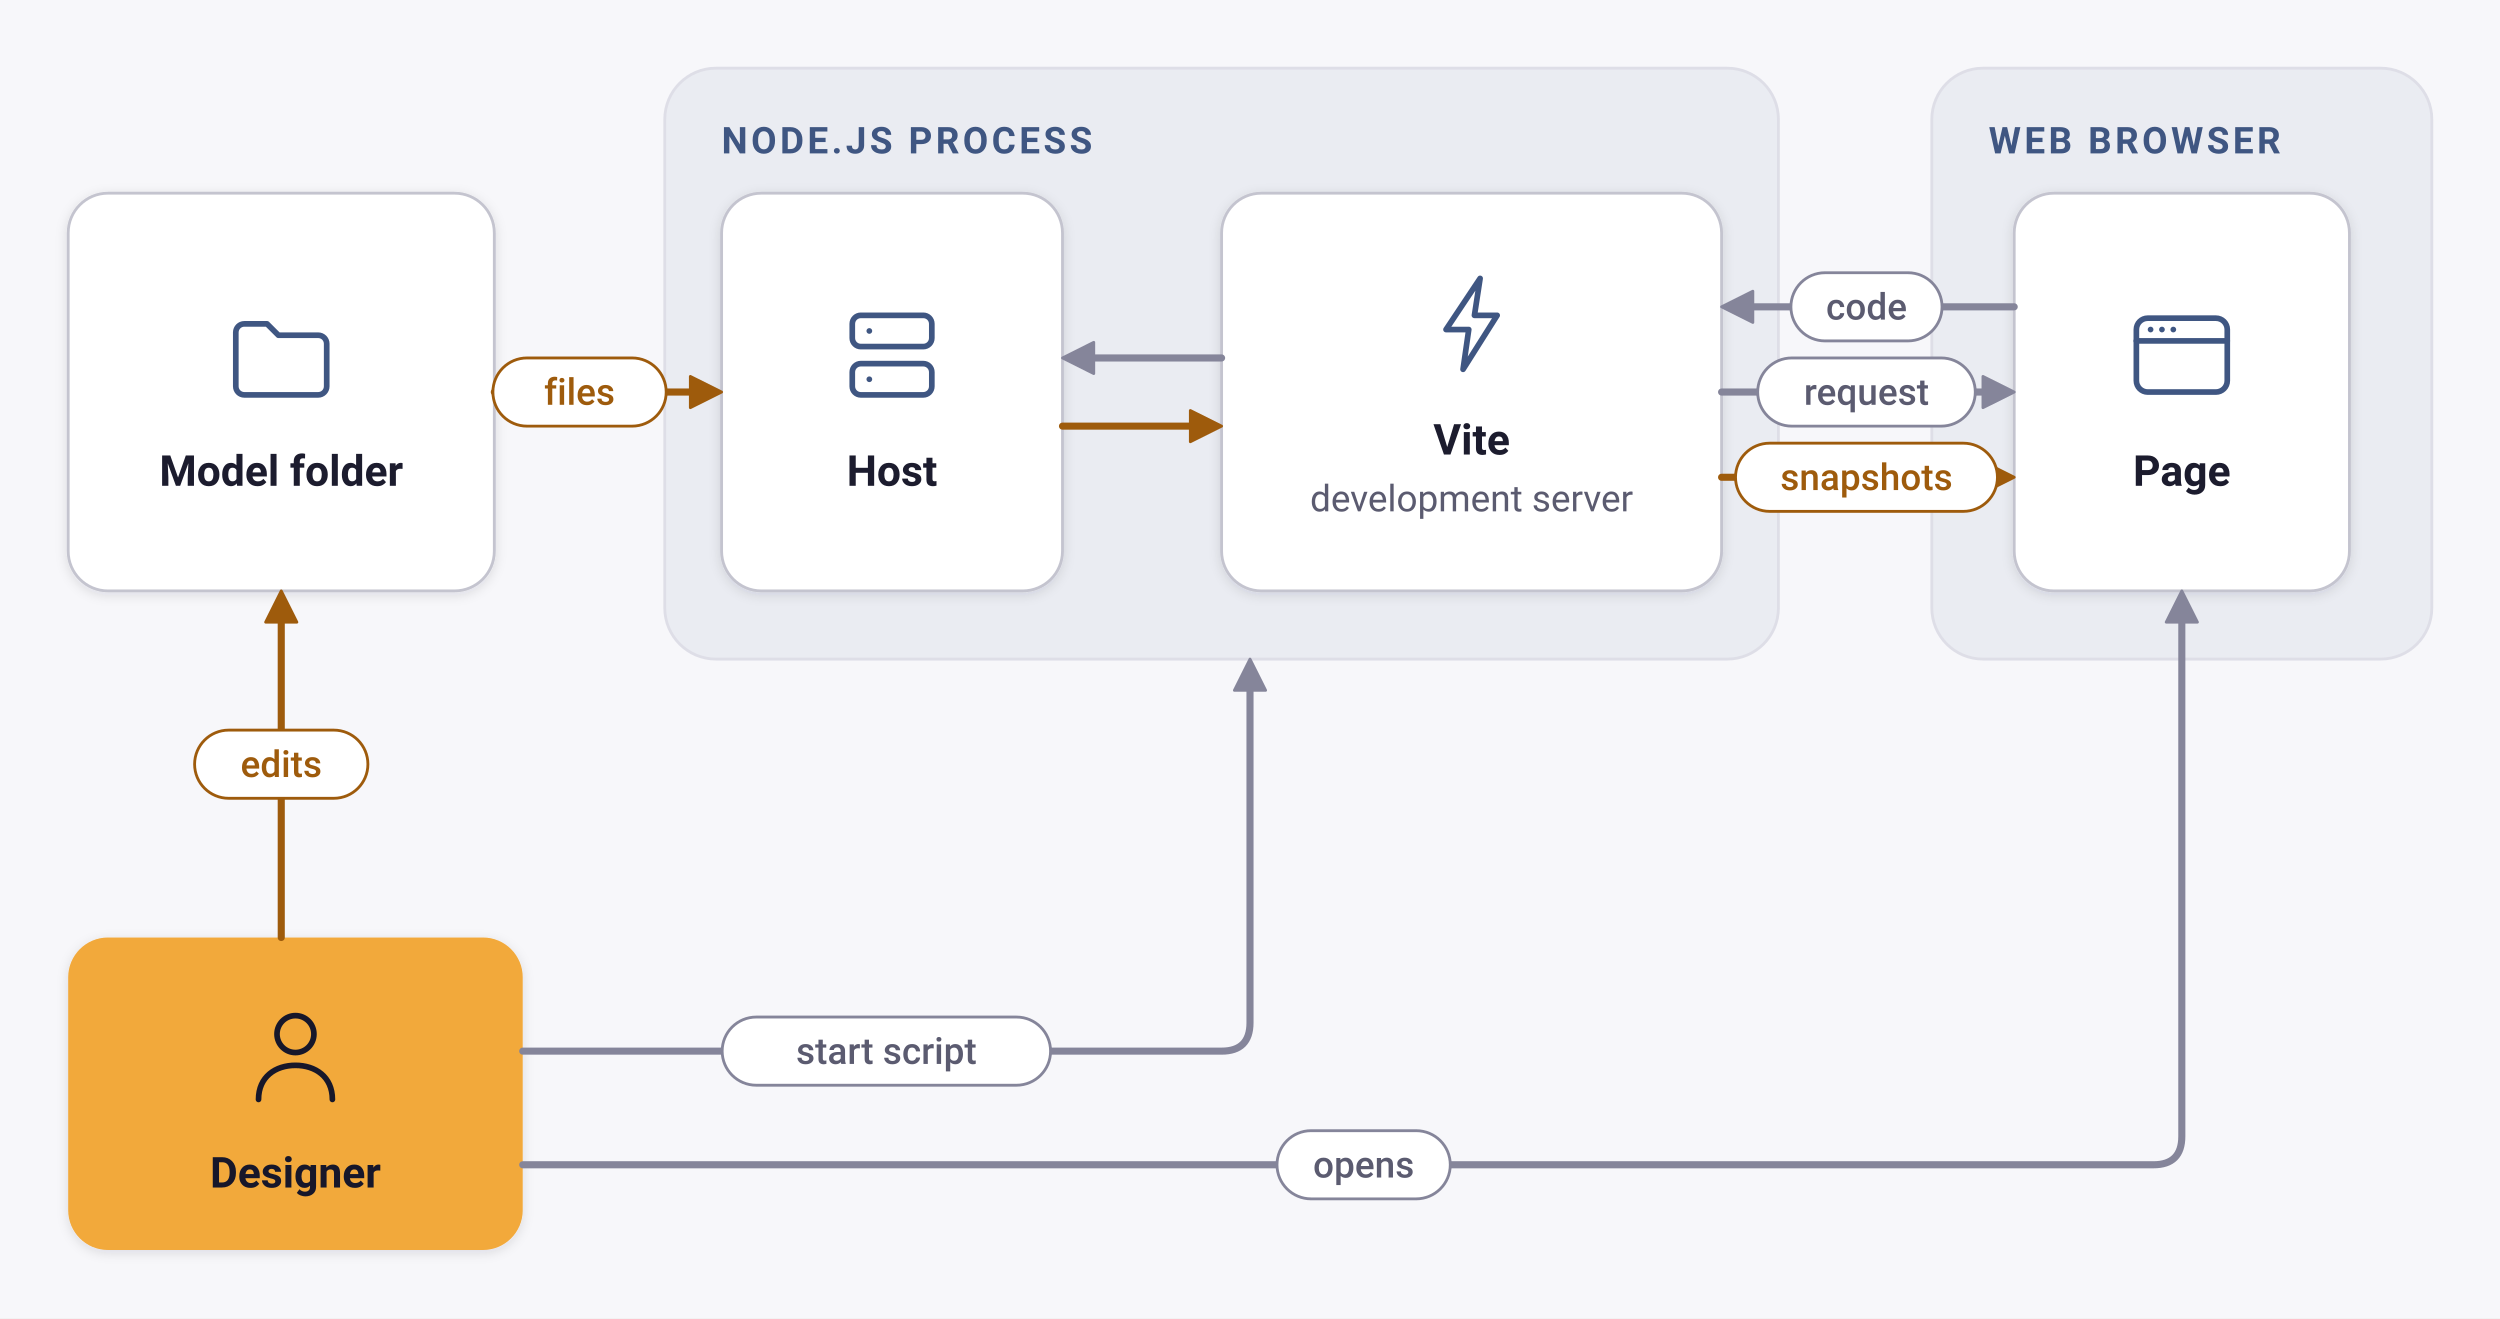
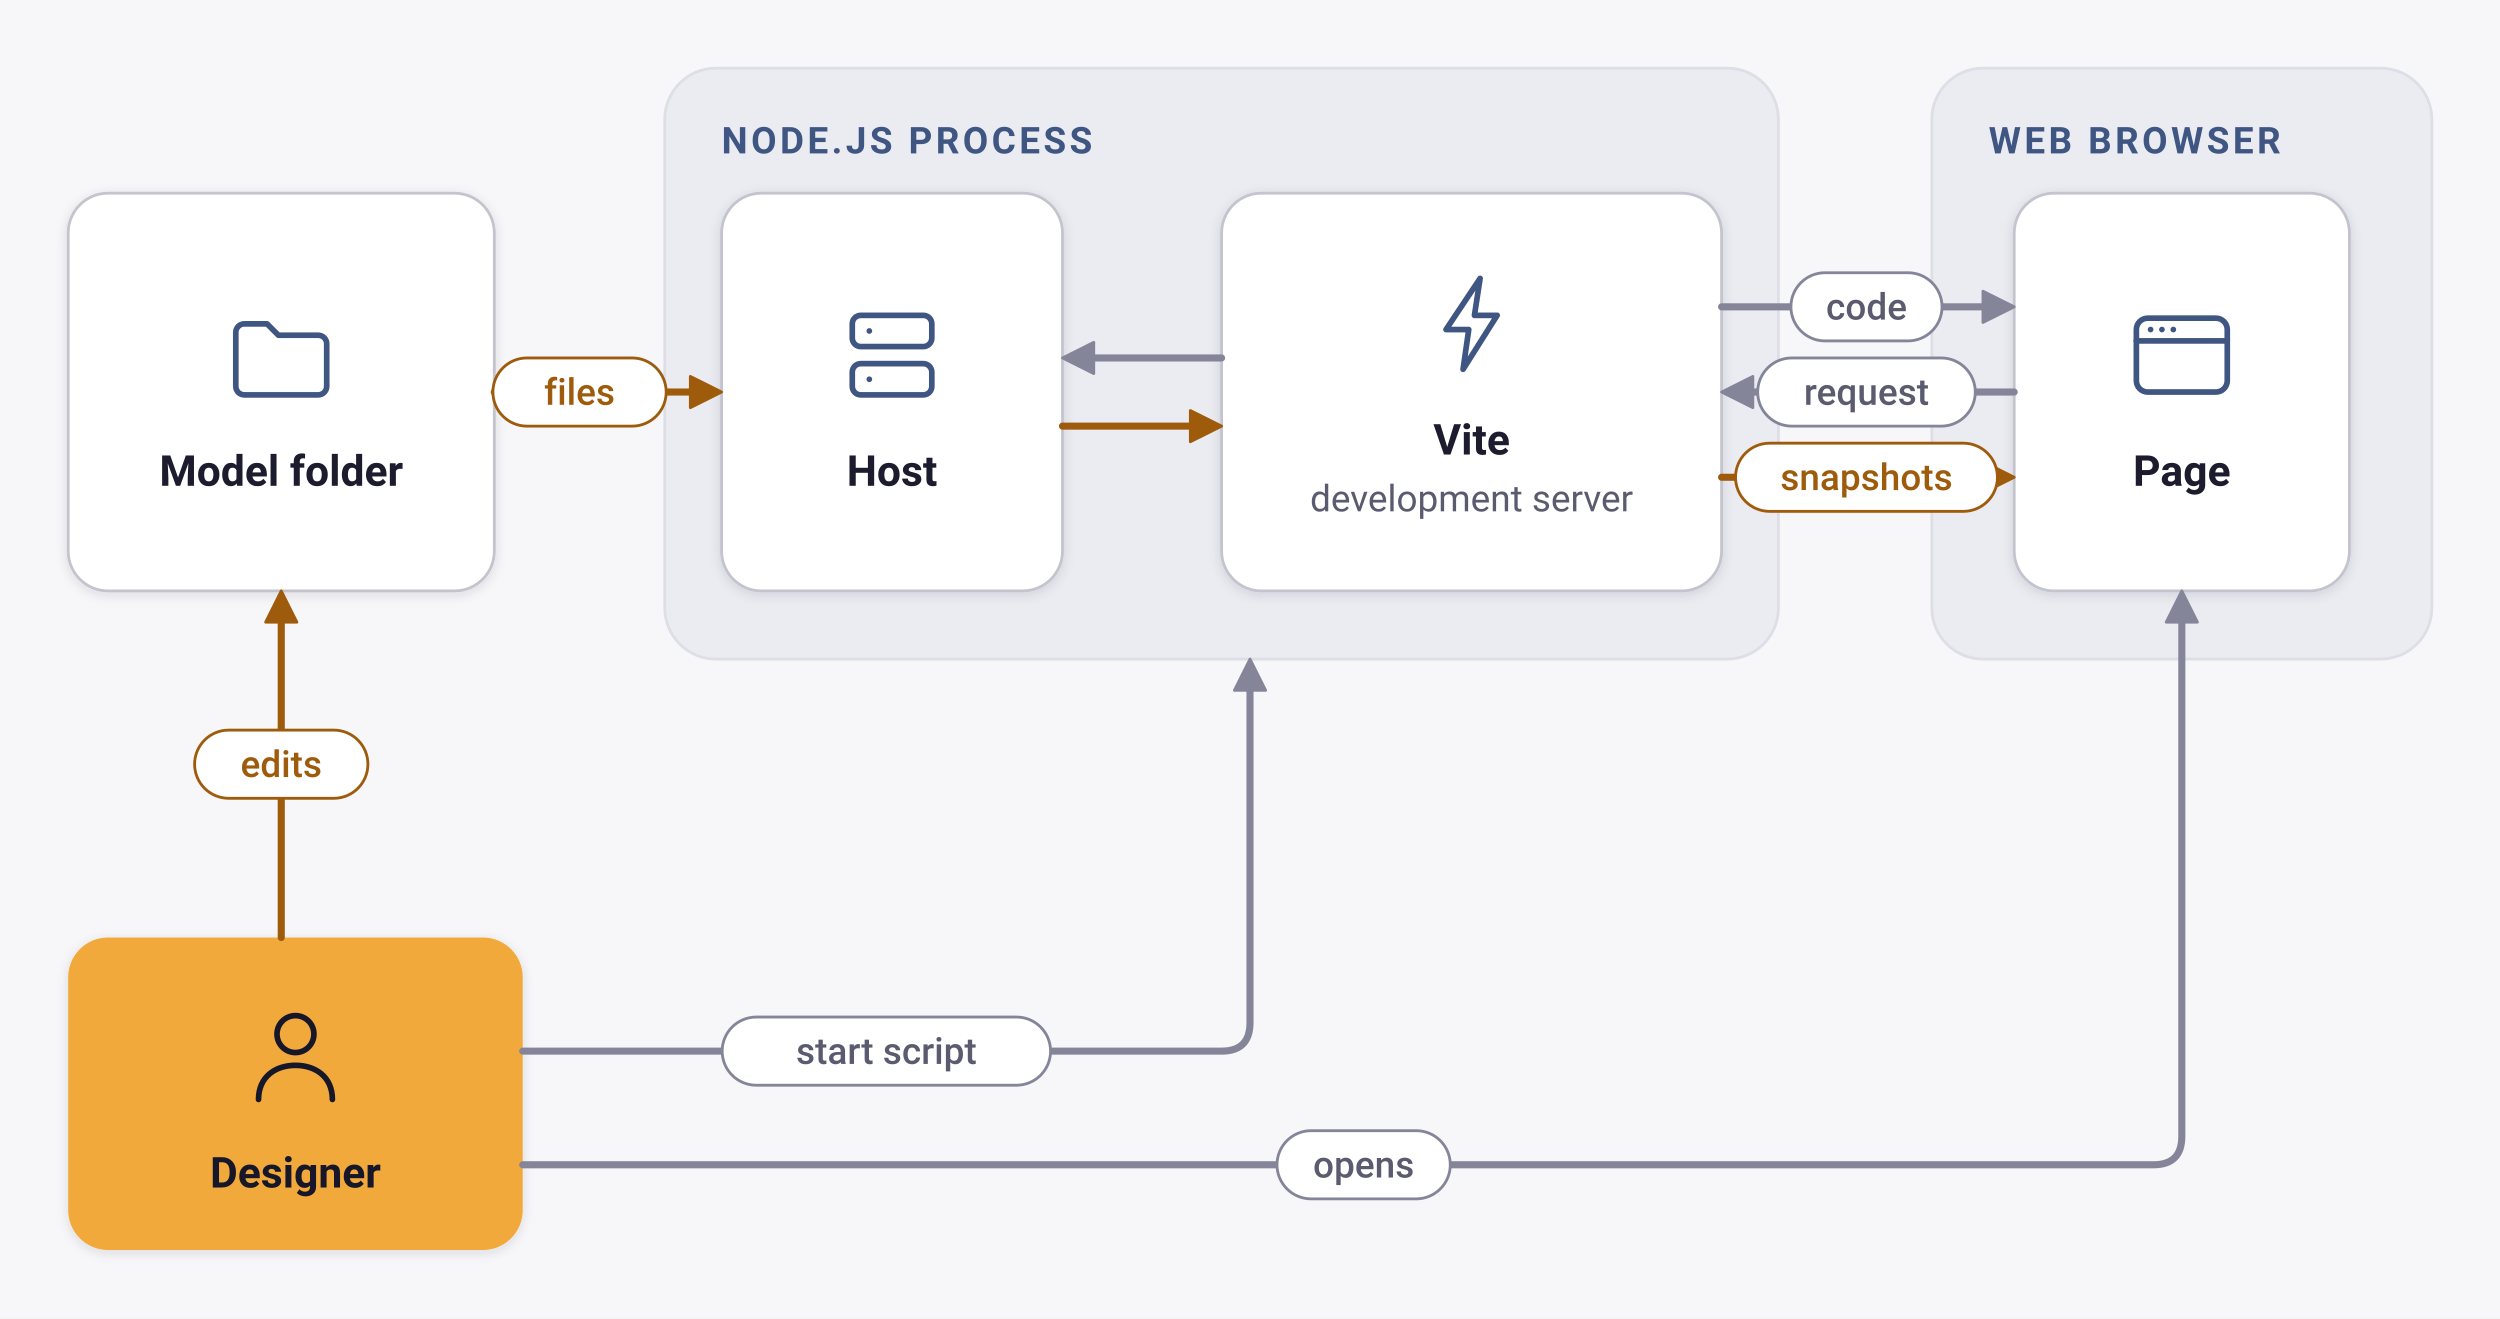
<svg xmlns="http://www.w3.org/2000/svg" viewBox="0 0 880 464" width="880" height="464" role="img" aria-labelledby="title desc">
  <defs>
    <filter id="shadow" x="-10%" y="-10%" width="120%" height="130%">
      <feDropShadow dx="0" dy="1" stdDeviation="2" flood-color="#17172a" flood-opacity="0.12" />
    </filter>
  </defs>
  <rect width="880" height="464" fill="#f7f7fa" />
  <rect x="234" y="24" width="392" height="208" rx="18" fill="#eaecf2" stroke="#dedee7" />
  <text x="254" y="54" font-family="system-ui, -apple-system, 'Segoe UI', Roboto, 'Helvetica Neue', Arial, sans-serif" font-weight="600" font-size="13" fill="#3f5682" text-anchor="start" letter-spacing="1.2">NODE.JS PROCESS</text>
  <rect x="680" y="24" width="176" height="208" rx="18" fill="#eaecf2" stroke="#dedee7" />
  <text x="700" y="54" font-family="system-ui, -apple-system, 'Segoe UI', Roboto, 'Helvetica Neue', Arial, sans-serif" font-weight="600" font-size="13" fill="#3f5682" text-anchor="start" letter-spacing="1.2">WEB BROWSER</text>
  <rect x="24" y="68" width="150" height="140" rx="14" fill="#ffffff" stroke="#c4c4cf" filter="url(#shadow)" />
  <g transform="translate(79 105) scale(1)" fill="none" stroke="#3f5682" stroke-width="2" stroke-linecap="round" stroke-linejoin="round">
    <path d="M4 12a3 3 0 0 1 3-3h8l4 4h14a3 3 0 0 1 3 3v15a3 3 0 0 1-3 3H7a3 3 0 0 1-3-3z" />
  </g>
  <text x="99" y="171" font-family="system-ui, -apple-system, 'Segoe UI', Roboto, 'Helvetica Neue', Arial, sans-serif" font-weight="600" font-size="15" fill="#1c1c2e" text-anchor="middle">Model folder</text>
  <rect x="254" y="68" width="120" height="140" rx="14" fill="#ffffff" stroke="#c4c4cf" filter="url(#shadow)" />
  <g transform="translate(294 105) scale(1)" fill="none" stroke="#3f5682" stroke-width="2" stroke-linecap="round" stroke-linejoin="round">
    <rect x="6" y="6" width="28" height="11" rx="3" />
    <rect x="6" y="23" width="28" height="11" rx="3" />
    <path d="M12 11.5h.01M12 28.5h.01" />
  </g>
  <text x="314" y="171" font-family="system-ui, -apple-system, 'Segoe UI', Roboto, 'Helvetica Neue', Arial, sans-serif" font-weight="600" font-size="15" fill="#1c1c2e" text-anchor="middle">Host</text>
  <rect x="430" y="68" width="176" height="140" rx="14" fill="#ffffff" stroke="#c4c4cf" filter="url(#shadow)" />
  <g transform="translate(498 94) scale(1)" fill="none" stroke="#3f5682" stroke-width="2" stroke-linecap="round" stroke-linejoin="round">
    <path d="M23 4 11 22h8l-2 14 12-19h-8z" />
  </g>
  <text x="518" y="160" font-family="system-ui, -apple-system, 'Segoe UI', Roboto, 'Helvetica Neue', Arial, sans-serif" font-weight="600" font-size="15" fill="#1c1c2e" text-anchor="middle">Vite</text>
  <text x="518" y="180" font-family="system-ui, -apple-system, 'Segoe UI', Roboto, 'Helvetica Neue', Arial, sans-serif" font-weight="400" font-size="13" fill="#5b5b70" text-anchor="middle">development server</text>
  <rect x="709" y="68" width="118" height="140" rx="14" fill="#ffffff" stroke="#c4c4cf" filter="url(#shadow)" />
  <g transform="translate(748 105) scale(1)" fill="none" stroke="#3f5682" stroke-width="2" stroke-linecap="round" stroke-linejoin="round">
    <rect x="4" y="7" width="32" height="26" rx="4" />
    <path d="M4 15h32M9 11h.01M13 11h.01M17 11h.01" />
  </g>
  <text x="768" y="171" font-family="system-ui, -apple-system, 'Segoe UI', Roboto, 'Helvetica Neue', Arial, sans-serif" font-weight="600" font-size="15" fill="#1c1c2e" text-anchor="middle">Page</text>
  <rect x="24" y="330" width="160" height="110" rx="14" fill="#f2a93b" stroke="none" filter="url(#shadow)" />
  <g transform="translate(84 352) scale(1)" fill="none" stroke="#17172a" stroke-width="2" stroke-linecap="round" stroke-linejoin="round">
    <circle cx="20" cy="12" r="6.5" />
    <path d="M7 35c0-8 6-12 13-12s13 4 13 12" />
  </g>
  <text x="104" y="418" font-family="system-ui, -apple-system, 'Segoe UI', Roboto, 'Helvetica Neue', Arial, sans-serif" font-weight="600" font-size="15" fill="#17172a" text-anchor="middle">Designer</text>
  <path d="M99 330 L99 218" fill="none" stroke="#9e5b0c" stroke-width="2.5" stroke-linecap="round" stroke-linejoin="round" />
  <polygon points="99,208 104.5,219 93.5,219" fill="#9e5b0c" stroke="#9e5b0c" stroke-width="1" stroke-linejoin="round" />
  <rect x="68.5" y="257" width="61" height="24" rx="12" fill="#ffffff" stroke="#9e5b0c" />
  <text x="99" y="273.5" font-family="system-ui, -apple-system, 'Segoe UI', Roboto, 'Helvetica Neue', Arial, sans-serif" font-weight="500" font-size="13" fill="#9e5b0c" text-anchor="middle">edits</text>
  <path d="M174 138 L244 138" fill="none" stroke="#9e5b0c" stroke-width="2.5" stroke-linecap="round" stroke-linejoin="round" />
  <polygon points="254,138 243,143.5 243,132.5" fill="#9e5b0c" stroke="#9e5b0c" stroke-width="1" stroke-linejoin="round" />
  <rect x="173.5" y="126" width="61" height="24" rx="12" fill="#ffffff" stroke="#9e5b0c" />
  <text x="204" y="142.5" font-family="system-ui, -apple-system, 'Segoe UI', Roboto, 'Helvetica Neue', Arial, sans-serif" font-weight="500" font-size="13" fill="#9e5b0c" text-anchor="middle">files</text>
  <path d="M374 150 L420 150" fill="none" stroke="#9e5b0c" stroke-width="2.5" stroke-linecap="round" stroke-linejoin="round" />
  <polygon points="430,150 419,155.5 419,144.5" fill="#9e5b0c" stroke="#9e5b0c" stroke-width="1" stroke-linejoin="round" />
  <path d="M606 168 L699 168" fill="none" stroke="#9e5b0c" stroke-width="2.5" stroke-linecap="round" stroke-linejoin="round" />
  <polygon points="709,168 698,173.5 698,162.5" fill="#9e5b0c" stroke="#9e5b0c" stroke-width="1" stroke-linejoin="round" />
  <rect x="610.9" y="156" width="92.2" height="24" rx="12" fill="#ffffff" stroke="#9e5b0c" />
  <text x="657" y="172.5" font-family="system-ui, -apple-system, 'Segoe UI', Roboto, 'Helvetica Neue', Arial, sans-serif" font-weight="500" font-size="13" fill="#9e5b0c" text-anchor="middle">snapshots</text>
  <path d="M430 126 L384 126" fill="none" stroke="#85859a" stroke-width="2.5" stroke-linecap="round" stroke-linejoin="round" />
  <polygon points="374,126 385,120.5 385,131.5" fill="#85859a" stroke="#85859a" stroke-width="1" stroke-linejoin="round" />
-   <path d="M709 108 L616 108" fill="none" stroke="#85859a" stroke-width="2.5" stroke-linecap="round" stroke-linejoin="round" />
-   <polygon points="606,108 617,102.5 617,113.5" fill="#85859a" stroke="#85859a" stroke-width="1" stroke-linejoin="round" />
+   <path d="M606 108 L699 108" fill="none" stroke="#85859a" stroke-width="2.5" stroke-linecap="round" stroke-linejoin="round" />
+   <polygon points="709,108 698,113.5 698,102.5" fill="#85859a" stroke="#85859a" stroke-width="1" stroke-linejoin="round" />
  <rect x="630.4" y="96" width="53.2" height="24" rx="12" fill="#ffffff" stroke="#85859a" />
  <text x="657" y="112.5" font-family="system-ui, -apple-system, 'Segoe UI', Roboto, 'Helvetica Neue', Arial, sans-serif" font-weight="500" font-size="13" fill="#5b5b70" text-anchor="middle">code</text>
-   <path d="M606 138 L699 138" fill="none" stroke="#85859a" stroke-width="2.5" stroke-linecap="round" stroke-linejoin="round" />
-   <polygon points="709,138 698,143.5 698,132.5" fill="#85859a" stroke="#85859a" stroke-width="1" stroke-linejoin="round" />
+   <path d="M709 138 L616 138" fill="none" stroke="#85859a" stroke-width="2.5" stroke-linecap="round" stroke-linejoin="round" />
+   <polygon points="606,138 617,132.5 617,143.5" fill="#85859a" stroke="#85859a" stroke-width="1" stroke-linejoin="round" />
  <rect x="618.7" y="126" width="76.6" height="24" rx="12" fill="#ffffff" stroke="#85859a" />
  <text x="657" y="142.5" font-family="system-ui, -apple-system, 'Segoe UI', Roboto, 'Helvetica Neue', Arial, sans-serif" font-weight="500" font-size="13" fill="#5b5b70" text-anchor="middle">request</text>
  <path d="M184 370 L430 370 Q440 370 440 360 L440 242" fill="none" stroke="#85859a" stroke-width="2.5" stroke-linecap="round" stroke-linejoin="round" />
  <polygon points="440,232 445.5,243 434.5,243" fill="#85859a" stroke="#85859a" stroke-width="1" stroke-linejoin="round" />
  <rect x="254.2" y="358" width="115.6" height="24" rx="12" fill="#ffffff" stroke="#85859a" />
  <text x="312" y="374.5" font-family="system-ui, -apple-system, 'Segoe UI', Roboto, 'Helvetica Neue', Arial, sans-serif" font-weight="500" font-size="13" fill="#5b5b70" text-anchor="middle">start script</text>
  <path d="M184 410 L758 410 Q768 410 768 400 L768 218" fill="none" stroke="#85859a" stroke-width="2.5" stroke-linecap="round" stroke-linejoin="round" />
  <polygon points="768,208 773.5,219 762.5,219" fill="#85859a" stroke="#85859a" stroke-width="1" stroke-linejoin="round" />
  <rect x="449.5" y="398" width="61" height="24" rx="12" fill="#ffffff" stroke="#85859a" />
  <text x="480" y="414.5" font-family="system-ui, -apple-system, 'Segoe UI', Roboto, 'Helvetica Neue', Arial, sans-serif" font-weight="500" font-size="13" fill="#5b5b70" text-anchor="middle">opens</text>
</svg>
